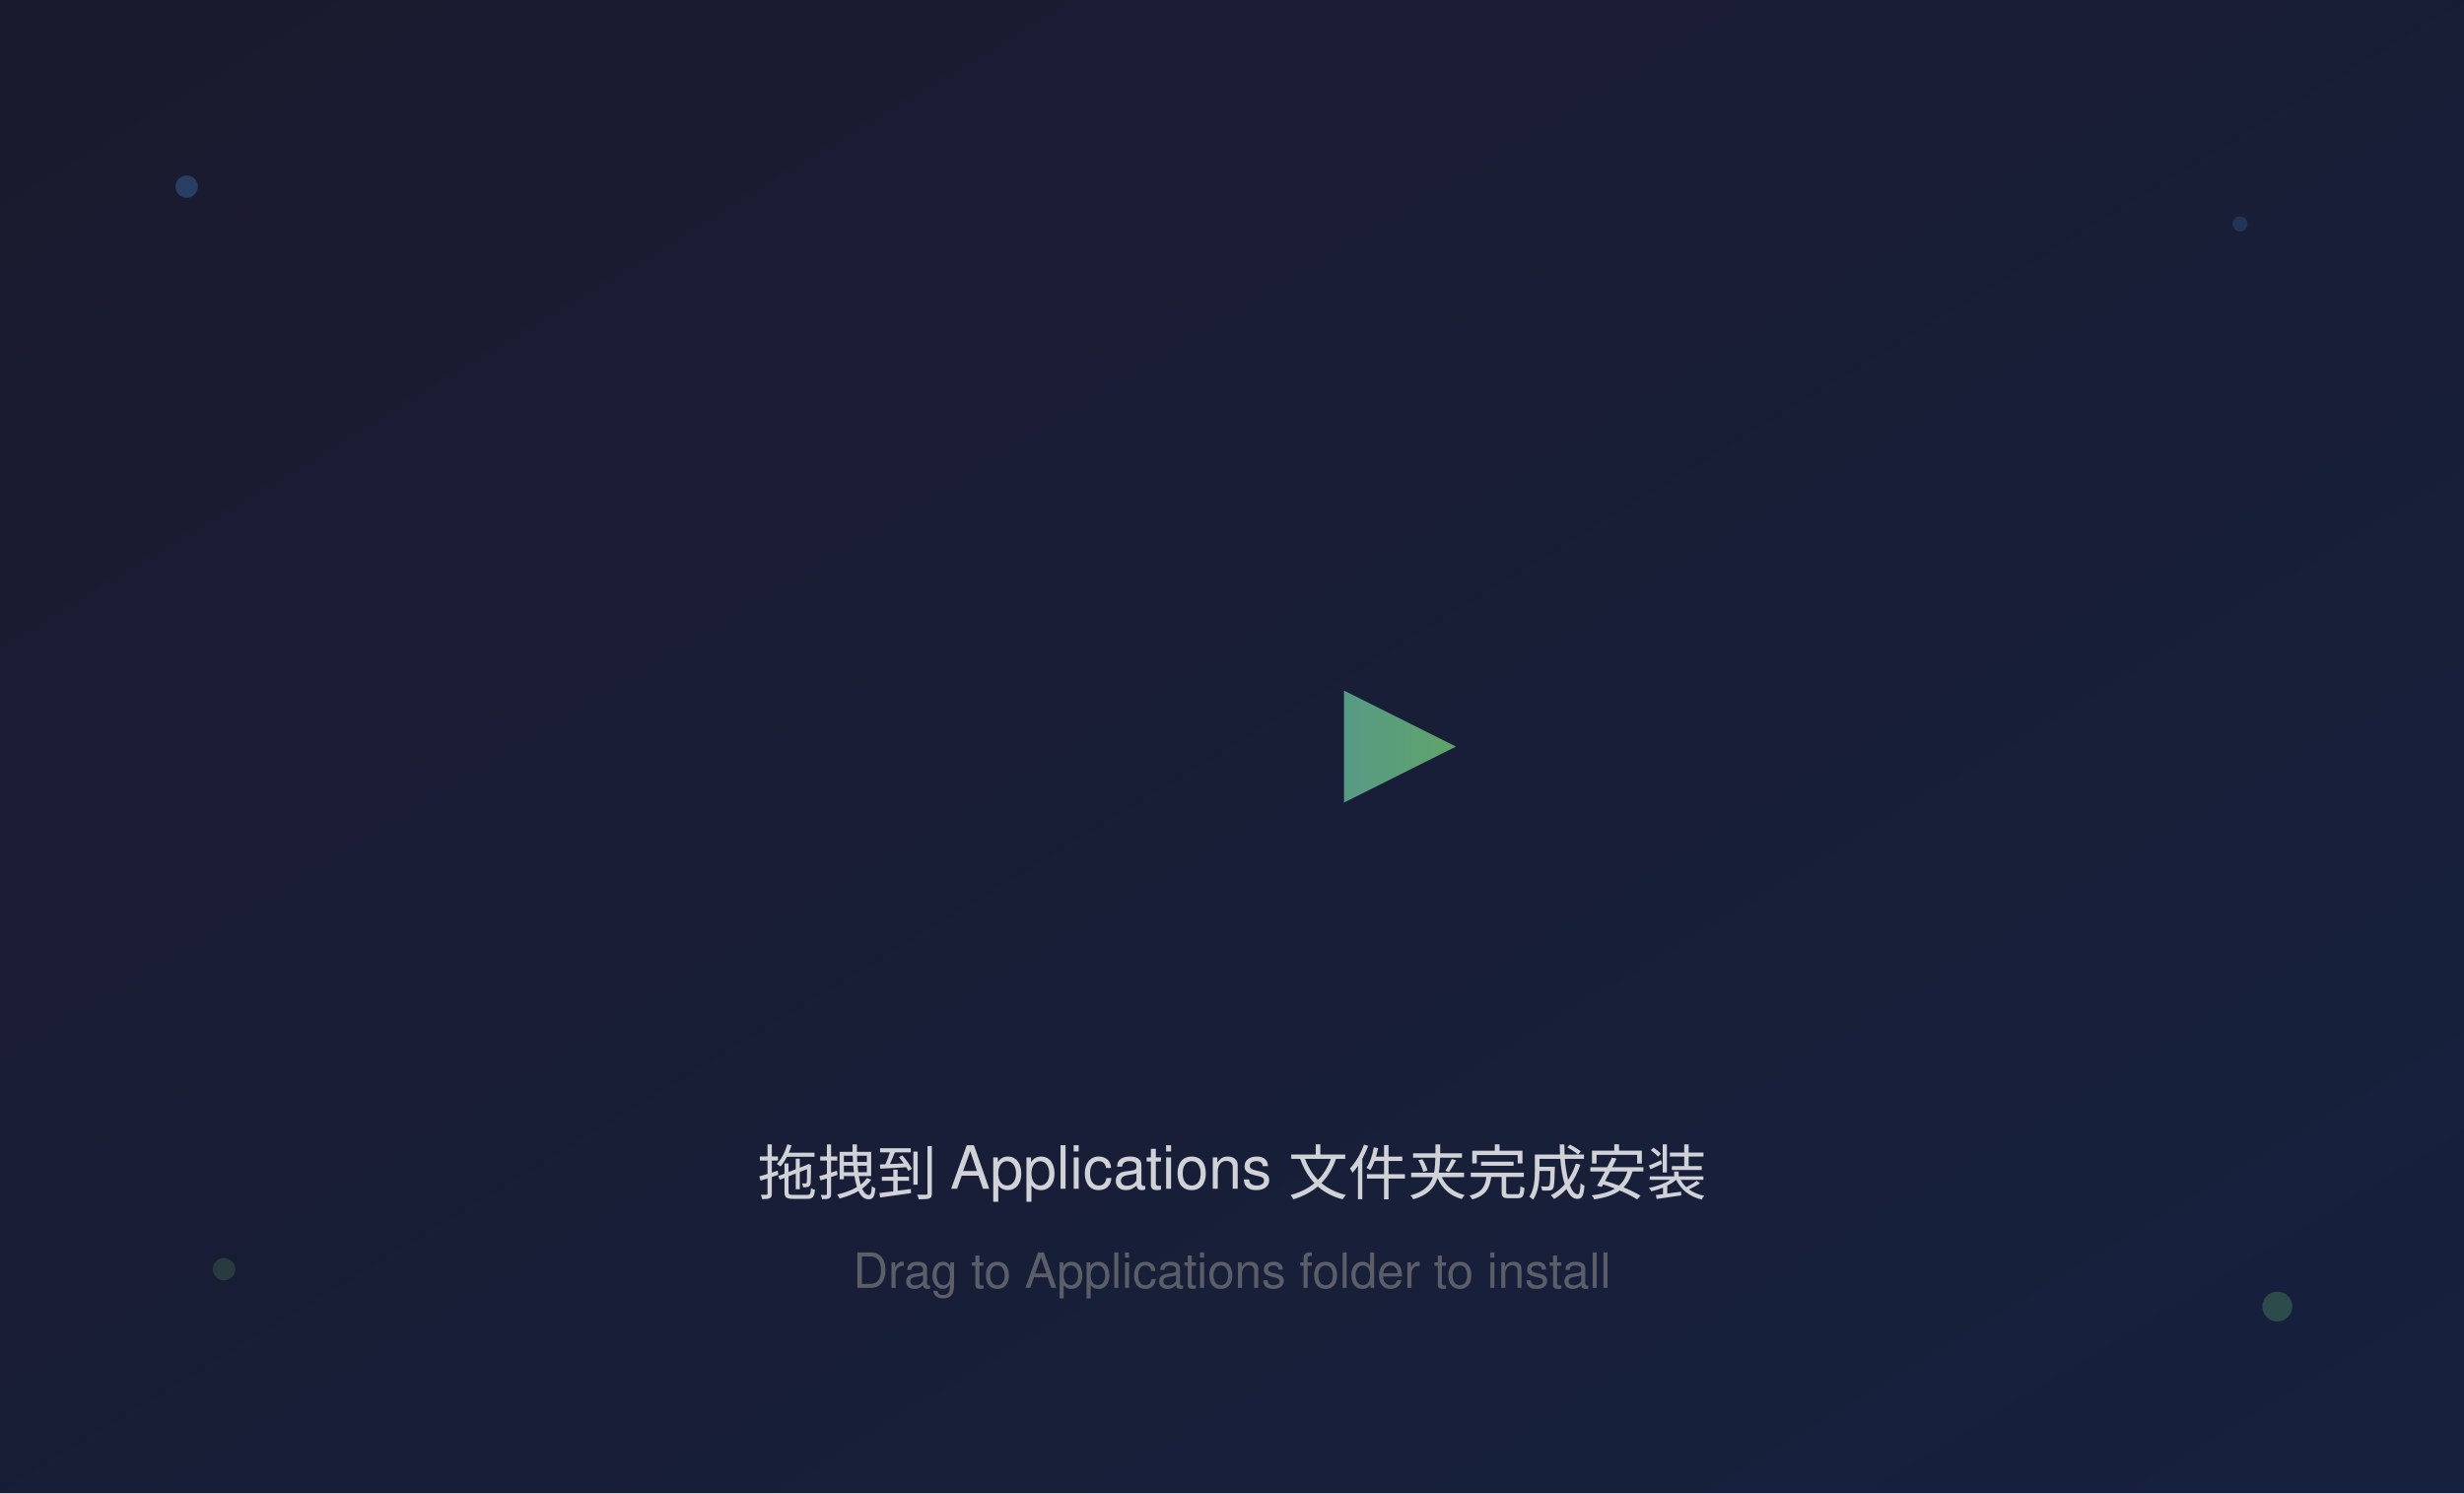
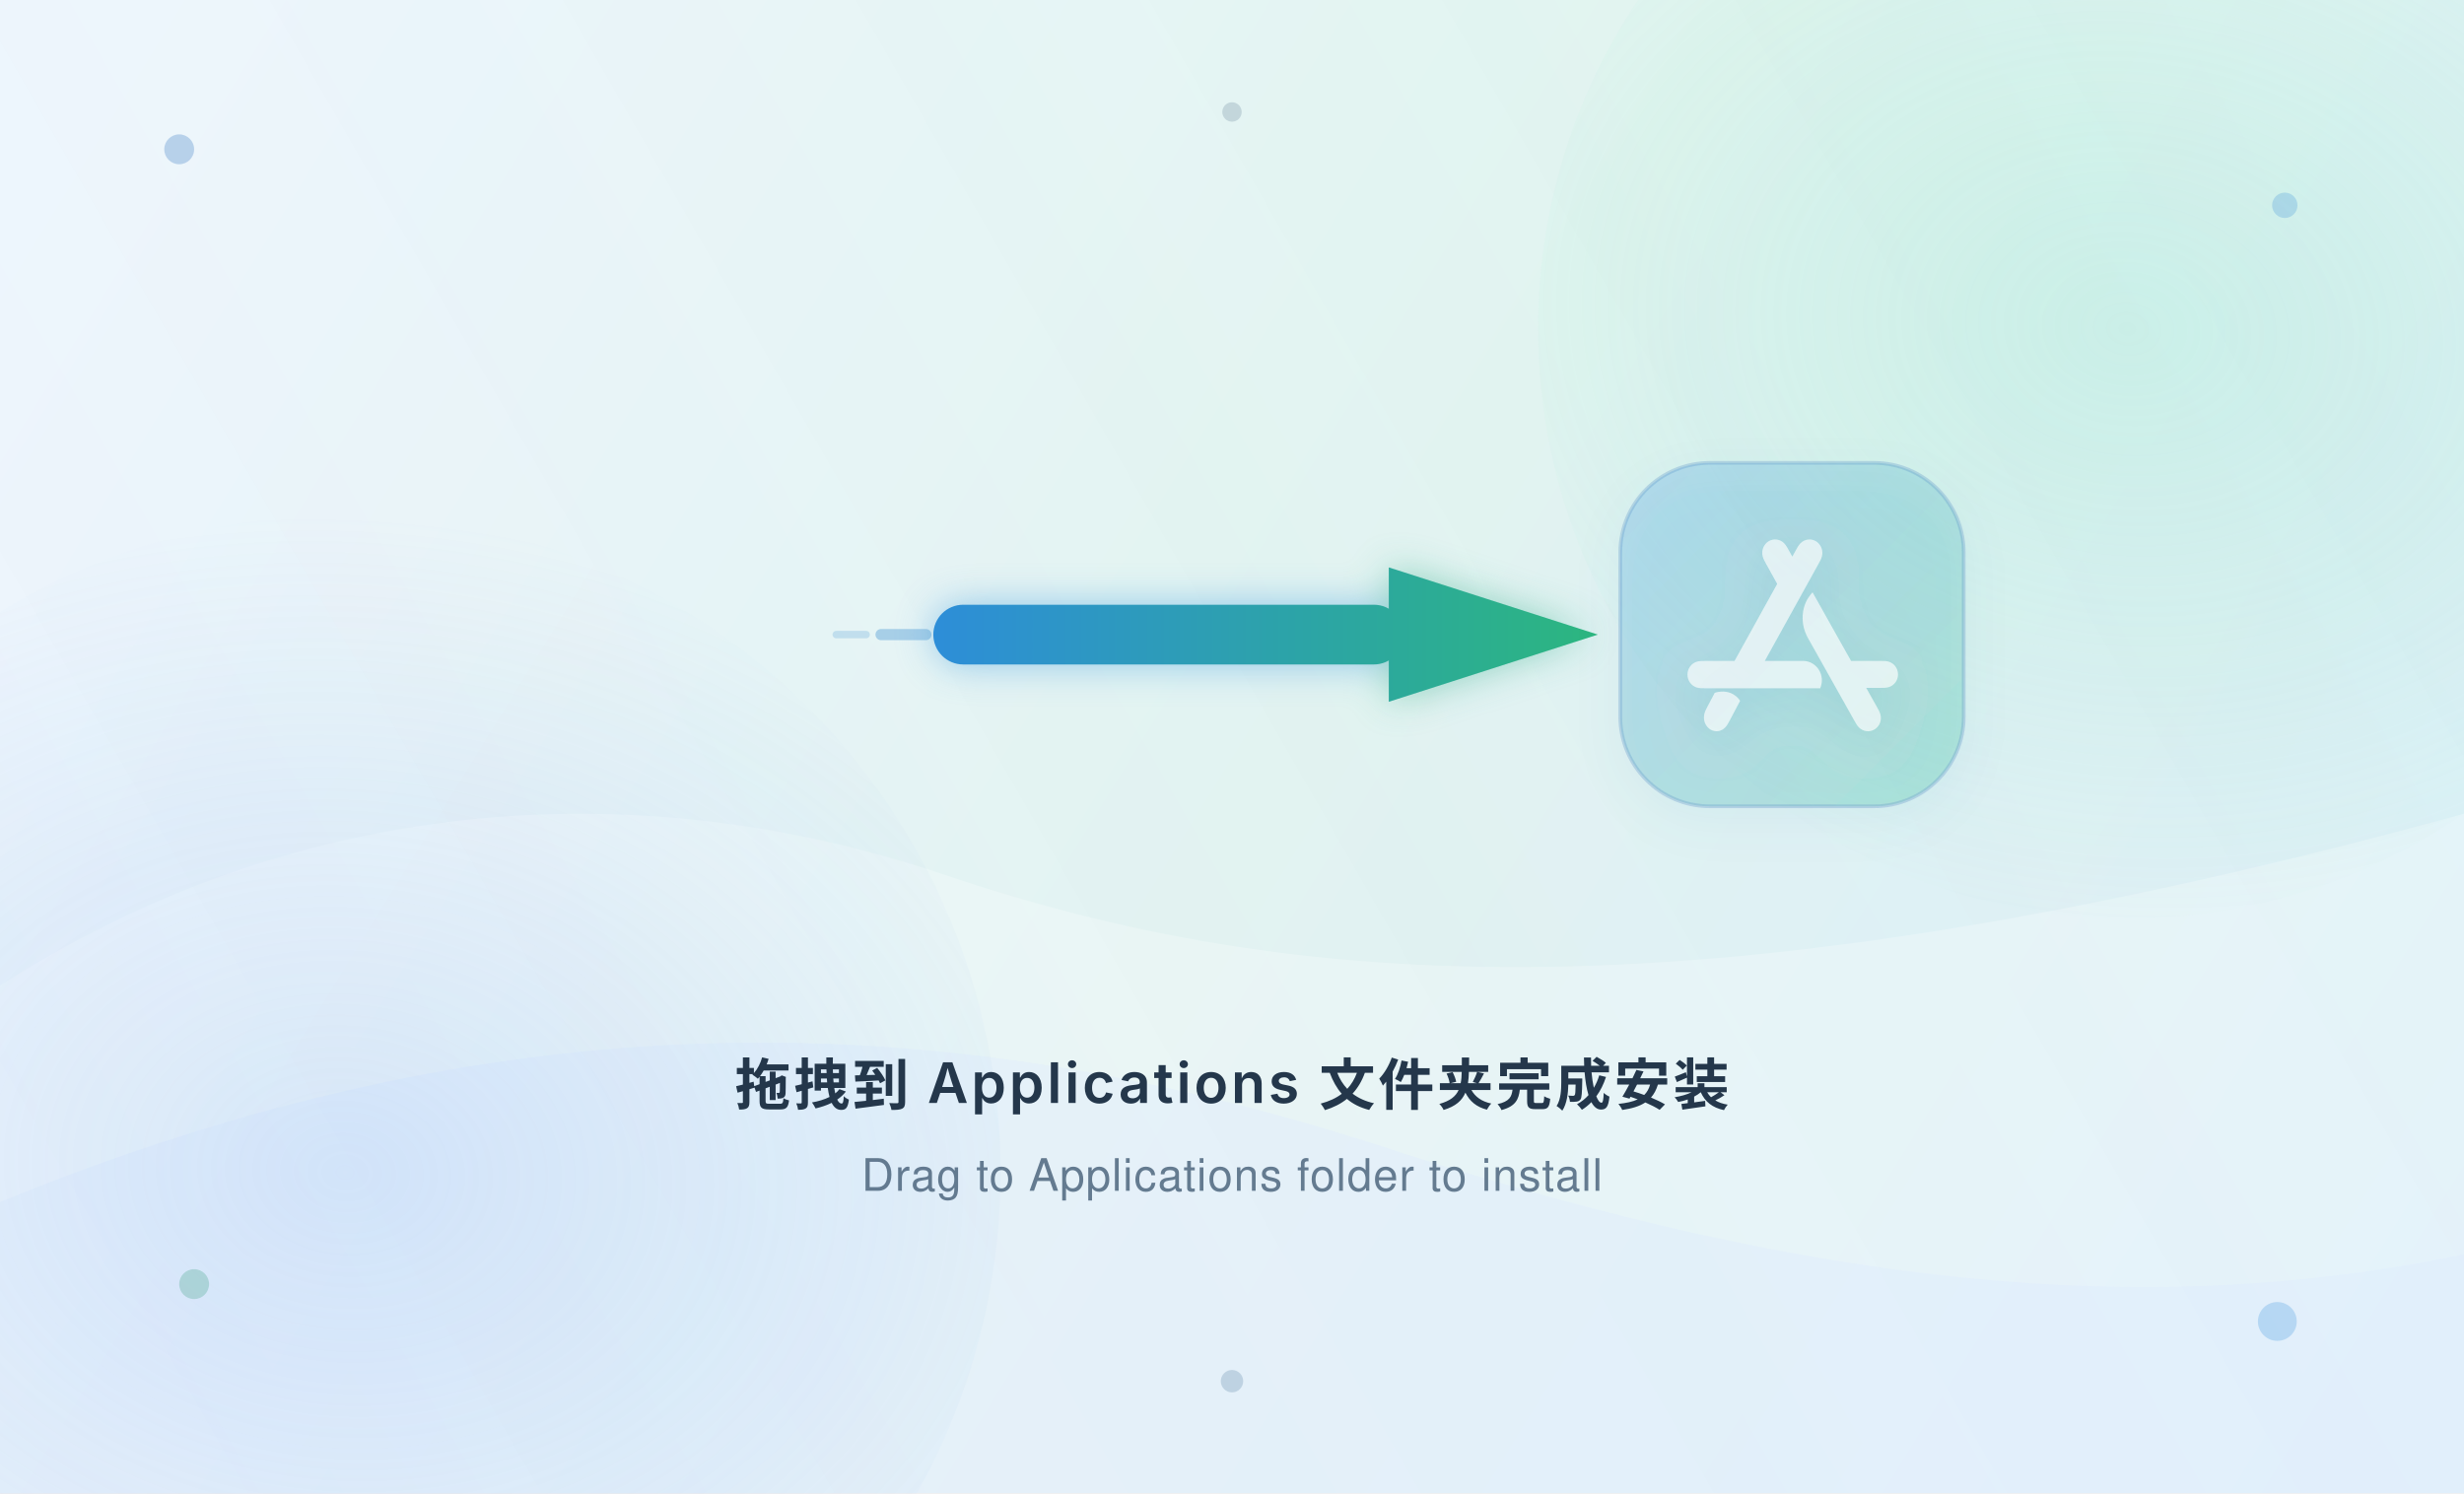
- <svg xmlns="http://www.w3.org/2000/svg" width="660" height="400">
+ <svg xmlns="http://www.w3.org/2000/svg" width="660" height="400" viewBox="0 0 660 400" fill="none">
  <defs>
-     <linearGradient id="bgGrad" x1="0%" y1="0%" x2="100%" y2="100%">
-       <stop offset="0%" style="stop-color:#1a1a2e;stop-opacity:1" />
-       <stop offset="100%" style="stop-color:#16213e;stop-opacity:1" />
+     <linearGradient id="bgGrad" x1="24" y1="14" x2="636" y2="392" gradientUnits="userSpaceOnUse">
+       <stop offset="0" stop-color="#F8FBFF" />
+       <stop offset="0.52" stop-color="#EAF6F2" />
+       <stop offset="1" stop-color="#E4EEFF" />
    </linearGradient>
-     <linearGradient id="arrowGrad" x1="0%" y1="0%" x2="100%" y2="0%">
-       <stop offset="0%" style="stop-color:#4a90d9;stop-opacity:1" />
-       <stop offset="100%" style="stop-color:#67b26f;stop-opacity:1" />
+     <linearGradient id="veilGrad" x1="18" y1="384" x2="620" y2="38" gradientUnits="userSpaceOnUse">
+       <stop offset="0" stop-color="#C8DBFA" stop-opacity="0.2" />
+       <stop offset="1" stop-color="#BFF1E0" stop-opacity="0.24" />
    </linearGradient>
+     <radialGradient id="leftAura" cx="0" cy="0" r="1" gradientUnits="userSpaceOnUse" gradientTransform="translate(92 314) rotate(4.8) scale(228 176)">
+       <stop offset="0" stop-color="#8CB7F3" stop-opacity="0.24" />
+       <stop offset="1" stop-color="#8CB7F3" stop-opacity="0" />
+     </radialGradient>
+     <radialGradient id="rightAura" cx="0" cy="0" r="1" gradientUnits="userSpaceOnUse" gradientTransform="translate(570 88) rotate(5.8) scale(210 164)">
+       <stop offset="0" stop-color="#8BE4C6" stop-opacity="0.24" />
+       <stop offset="1" stop-color="#8BE4C6" stop-opacity="0" />
+     </radialGradient>
+     <linearGradient id="arrowGrad" x1="248" y1="170" x2="428" y2="170" gradientUnits="userSpaceOnUse">
+       <stop offset="0" stop-color="#2D8DD9" />
+       <stop offset="1" stop-color="#2CB67F" />
+     </linearGradient>
+     <linearGradient id="badgeGrad" x1="434" y1="124" x2="526" y2="216" gradientUnits="userSpaceOnUse">
+       <stop offset="0" stop-color="#2F8FE4" />
+       <stop offset="1" stop-color="#2BB989" />
+     </linearGradient>
+     <filter id="arrowGlow" x="216" y="138" width="248" height="64" filterUnits="userSpaceOnUse" color-interpolation-filters="sRGB">
+       <feGaussianBlur stdDeviation="5" />
+     </filter>
+     <filter id="badgeShadow" x="420" y="112" width="120" height="120" filterUnits="userSpaceOnUse" color-interpolation-filters="sRGB">
+       <feDropShadow dx="0" dy="4" stdDeviation="6" flood-color="#3B78B3" flood-opacity="0.2" />
+     </filter>
  </defs>
  <rect width="660" height="400" fill="url(#bgGrad)" />
-   <circle cx="50" cy="50" r="3" fill="#4a90d9" opacity="0.3" />
-   <circle cx="610" cy="350" r="4" fill="#67b26f" opacity="0.3" />
-   <circle cx="600" cy="60" r="2" fill="#4a90d9" opacity="0.2" />
-   <circle cx="60" cy="340" r="3" fill="#67b26f" opacity="0.2" />
-   <g transform="translate(330, 200)">
-     <path d="M-40,0 L30,0 L30,-15 L60,0 L30,15 L30,0" fill="url(#arrowGrad)" opacity="0.9" />
+   <rect width="660" height="400" fill="url(#veilGrad)" />
+   <path d="M0 264C78 214 168 206 252 234C346 266 456 274 660 218V400H0V264Z" fill="#FFFFFF" fill-opacity="0.24" />
+   <path d="M0 322C132 268 250 267 376 309C486 344 574 354 660 336V400H0V322Z" fill="#D9E8FE" fill-opacity="0.3" />
+   <circle cx="92" cy="314" r="176" fill="url(#leftAura)" />
+   <circle cx="570" cy="88" r="158" fill="url(#rightAura)" />
+   <circle cx="48" cy="40" r="4" fill="#3A79C3" fill-opacity="0.3" />
+   <circle cx="612" cy="55" r="3.4" fill="#3E90D8" fill-opacity="0.26" />
+   <circle cx="330" cy="30" r="2.6" fill="#1F4368" fill-opacity="0.17" />
+   <circle cx="52" cy="344" r="4" fill="#2A9A74" fill-opacity="0.25" />
+   <circle cx="610" cy="354" r="5.2" fill="#2C8DDB" fill-opacity="0.24" />
+   <circle cx="330" cy="370" r="3" fill="#2A5A89" fill-opacity="0.2" />
+   <g opacity="0.46" filter="url(#arrowGlow)">
+     <rect x="250" y="162" width="126" height="16" rx="8" fill="#2F95DE" />
+     <path d="M372 152L426 170L372 188V152Z" fill="#2AAA84" />
  </g>
-   <text x="330" y="320" font-family="-apple-system, BlinkMacSystemFont, 'Segoe UI', Helvetica, Arial, sans-serif" font-size="16" fill="#ffffff" text-anchor="middle" opacity="0.8">
+   <g>
+     <rect x="250" y="162" width="126" height="16" rx="8" fill="url(#arrowGrad)" />
+     <path d="M372 152L428 170L372 188V152Z" fill="url(#arrowGrad)" />
+     <line x1="236" y1="170" x2="248" y2="170" stroke="#2D87D0" stroke-width="3" stroke-linecap="round" stroke-opacity="0.34" />
+     <line x1="224" y1="170" x2="232" y2="170" stroke="#2D87D0" stroke-width="2" stroke-linecap="round" stroke-opacity="0.2" />
+   </g>
+   <g filter="url(#badgeShadow)">
+     <rect x="434" y="124" width="92" height="92" rx="24" fill="url(#badgeGrad)" fill-opacity="0.24" stroke="#6B9DCB" stroke-opacity="0.35" />
+     <path d="M8.809 14.919l6.111-11.037c.084-.151.168-.302.244-.458.069-.142.127-.285.165-.44.08-.326.059-.666-.066-.977-.124-.309-.342-.568-.62-.736a1.417 1.417 0 0 0-.921-.192c-.321.043-.614.194-.844.429-.109.112-.2.236-.283.369-.092.146-.175.298-.259.449l-.386.698-.387-.698c-.084-.151-.167-.303-.259-.449-.084-.133-.174-.257-.283-.369-.231-.235-.523-.386-.844-.429a1.418 1.418 0 0 0-.921.193c-.278.168-.496.426-.62.736-.125.311-.146.651-.066.977.038.155.096.298.165.44.075.156.16.307.244.458l1.248 2.254-4.862 8.783H2.03c-.168 0-.335-.001-.503.009-.152.009-.3.028-.448.071-.311.091-.582.28-.778.548-.195.267-.301.593-.301.928 0 .335.106.661.301.928.196.268.468.458.778.548.148.043.296.062.448.071.168.01.335.009.503.009h13.097c.017-.036.059-.129.1-.27.415-1.415-.616-2.843-2.035-2.843zM3.113 18.542l-.792 1.501c-.082.155-.164.31-.238.47-.067.146-.124.293-.161.452-.079.335-.058.683.065 1.003.121.318.335.583.607.755.273.172.589.242.901.198.314-.044.601-.199.826-.44.107-.115.195-.242.277-.379.09-.15.171-.306.254-.461L6 19.464c-.09-.149-.947-1.47-2.887-.922m20.586-3.006a1.471 1.471 0 0 0-.779-.541c-.148-.043-.296-.062-.448-.07-.168-.01-.335-.009-.503-.009H18.648l-4.389-7.817c-.665.701-.963 1.485-1.077 2.198-.166 1.033.037 2.093.546 3l5.274 9.393c.084.149.167.299.259.444.084.131.174.254.284.364.231.232.524.381.845.423.319.042.643-.024.922-.19.278-.165.497-.42.621-.726.125-.307.146-.642.066-.964-.038-.153-.096-.294-.165-.435-.075-.154-.16-.303-.244-.452l-1.216-2.166h1.596c.168 0 .335.001.503-.009.152-.009.301-.028.448-.07a1.471 1.471 0 0 0 .779-.541A1.539 1.539 0 0 0 24 16.452a1.539 1.539 0 0 0-.301-.916Z" transform="translate(452 142) scale(2.35)" fill="#FFFFFF" fill-opacity="0.66" />
+   </g>
+   <text x="330" y="296" font-family="-apple-system, BlinkMacSystemFont, 'PingFang SC', 'Hiragino Sans GB', 'Microsoft YaHei', sans-serif" font-size="15" font-weight="600" fill="#24374B" text-anchor="middle" letter-spacing="0.8">
    拖拽到 Applications 文件夹完成安装
  </text>
-   <text x="330" y="345" font-family="-apple-system, BlinkMacSystemFont, 'Segoe UI', Helvetica, Arial, sans-serif" font-size="13" fill="#888888" text-anchor="middle" opacity="0.6">
+   <text x="330" y="319" font-family="-apple-system, BlinkMacSystemFont, 'Helvetica Neue', Helvetica, Arial, sans-serif" font-size="12" fill="#4C657D" text-anchor="middle" letter-spacing="0.3" opacity="0.84">
    Drag to Applications folder to install
  </text>
</svg>
